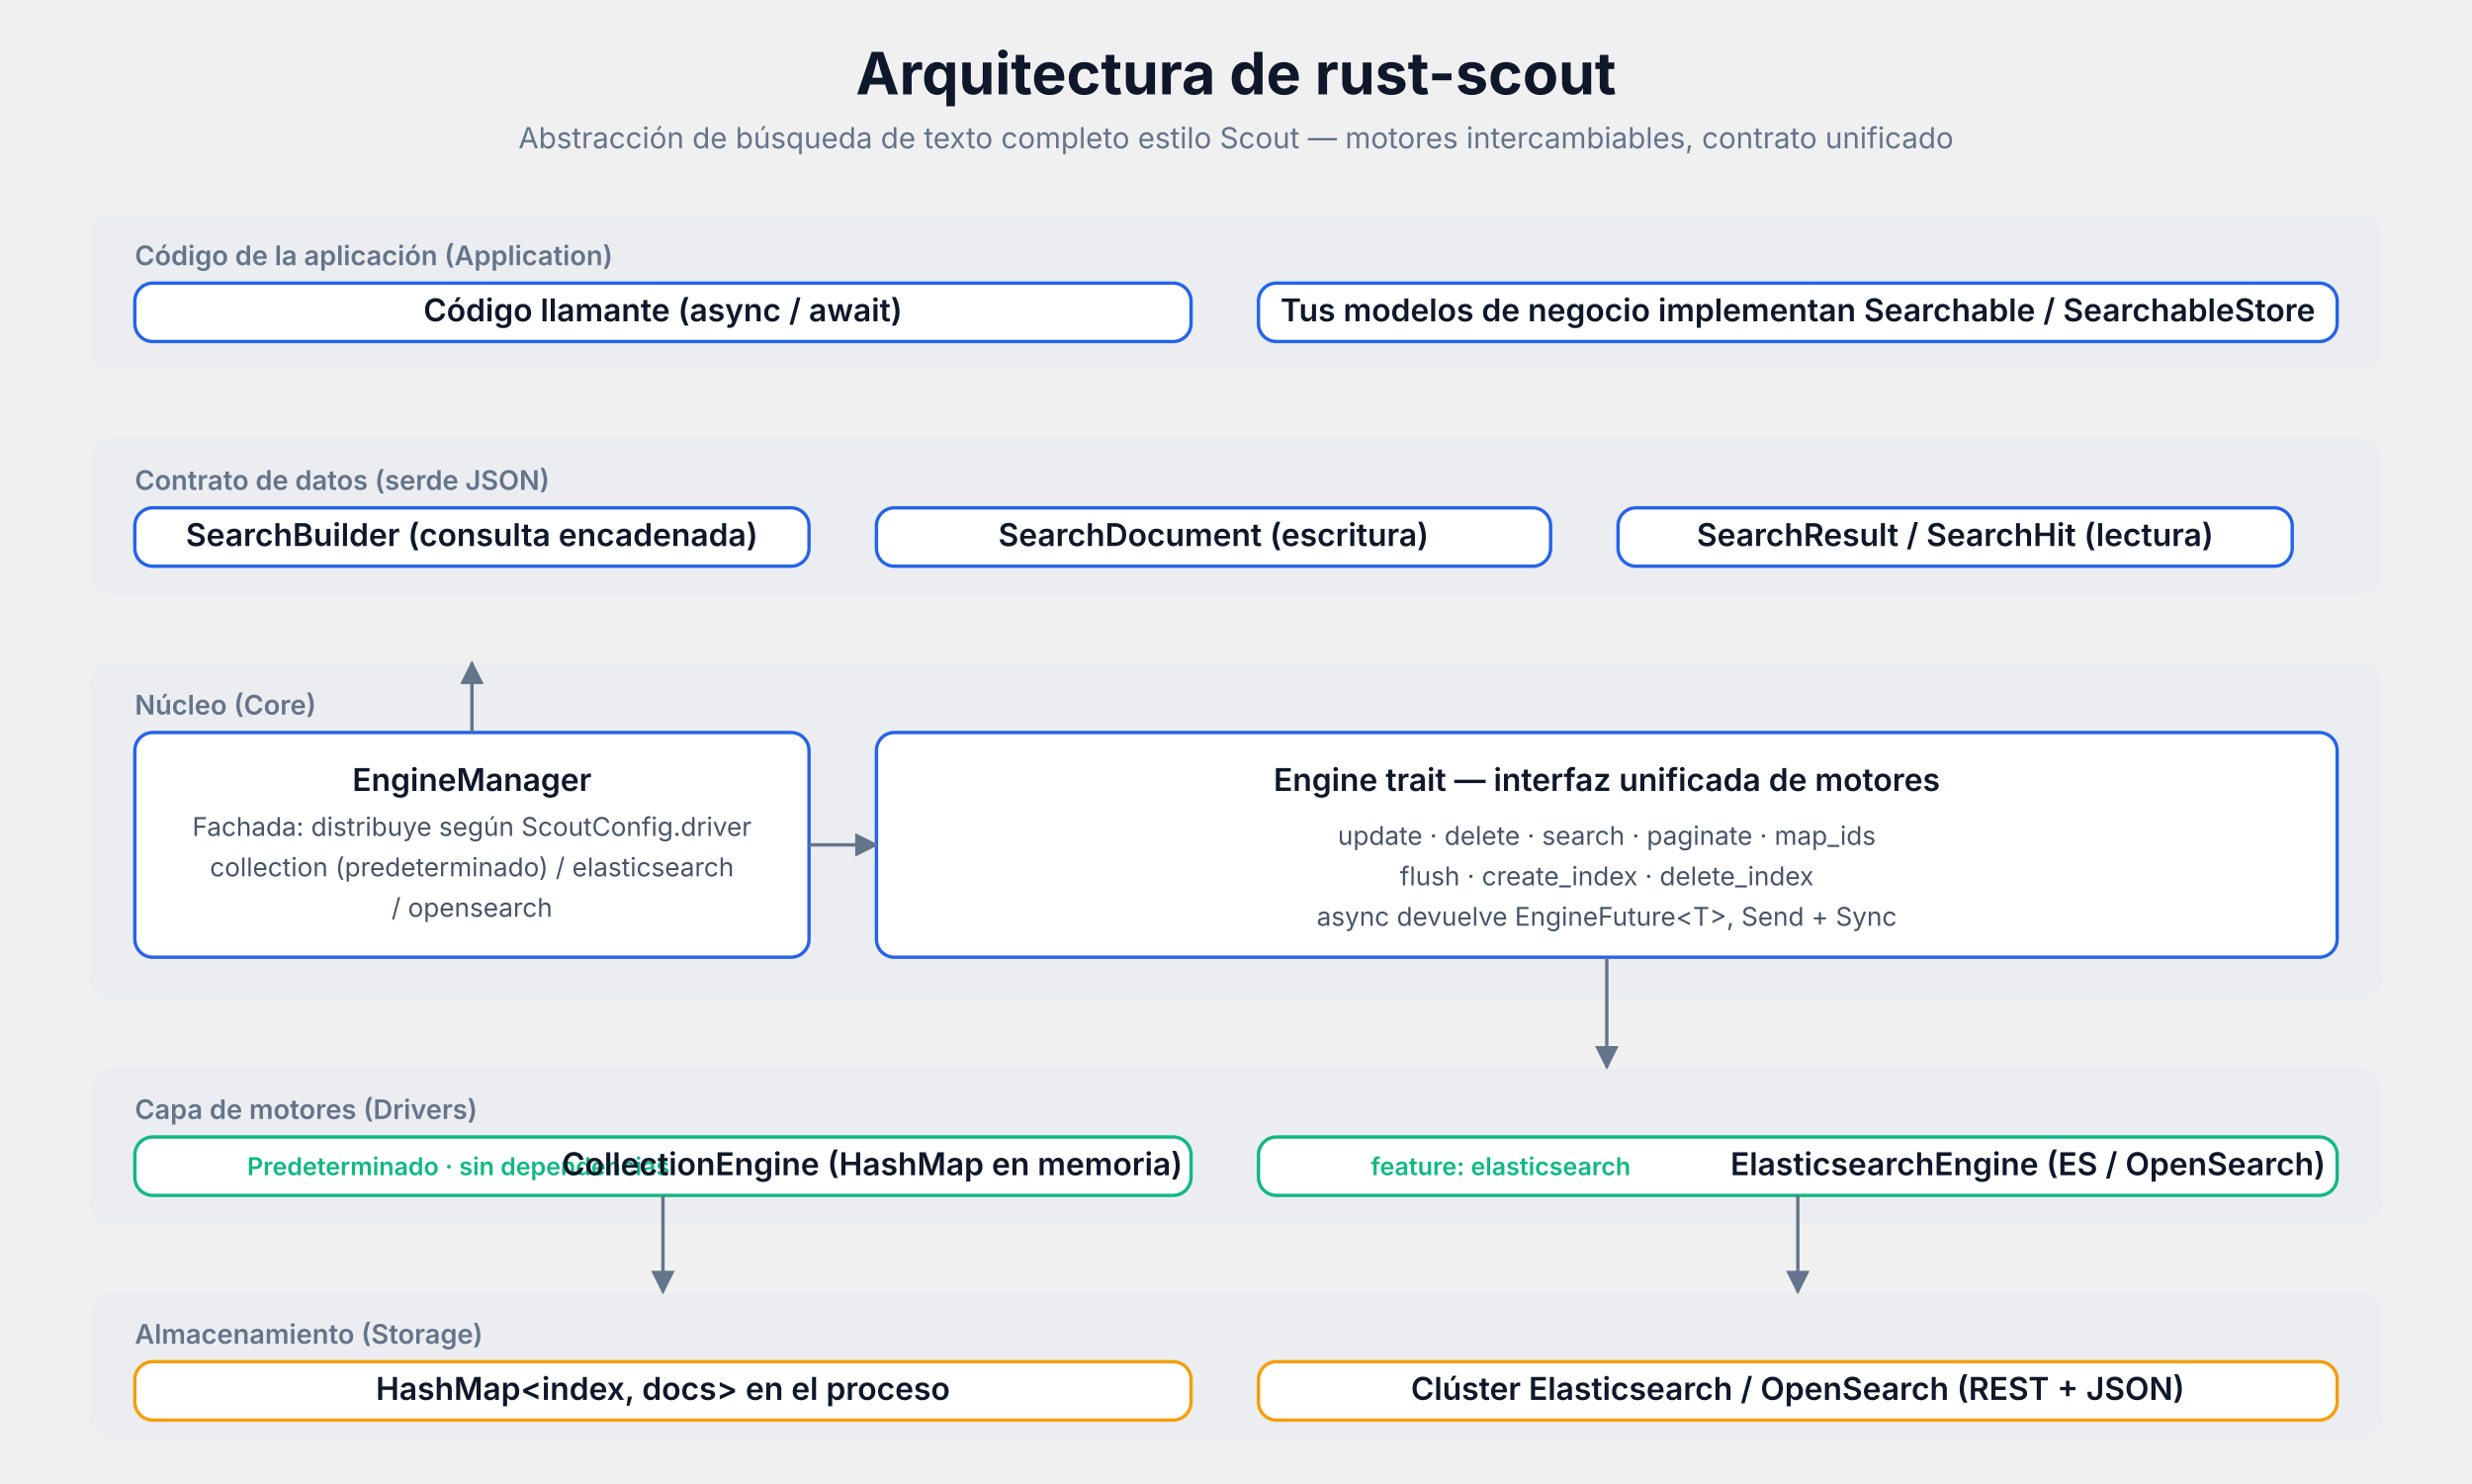
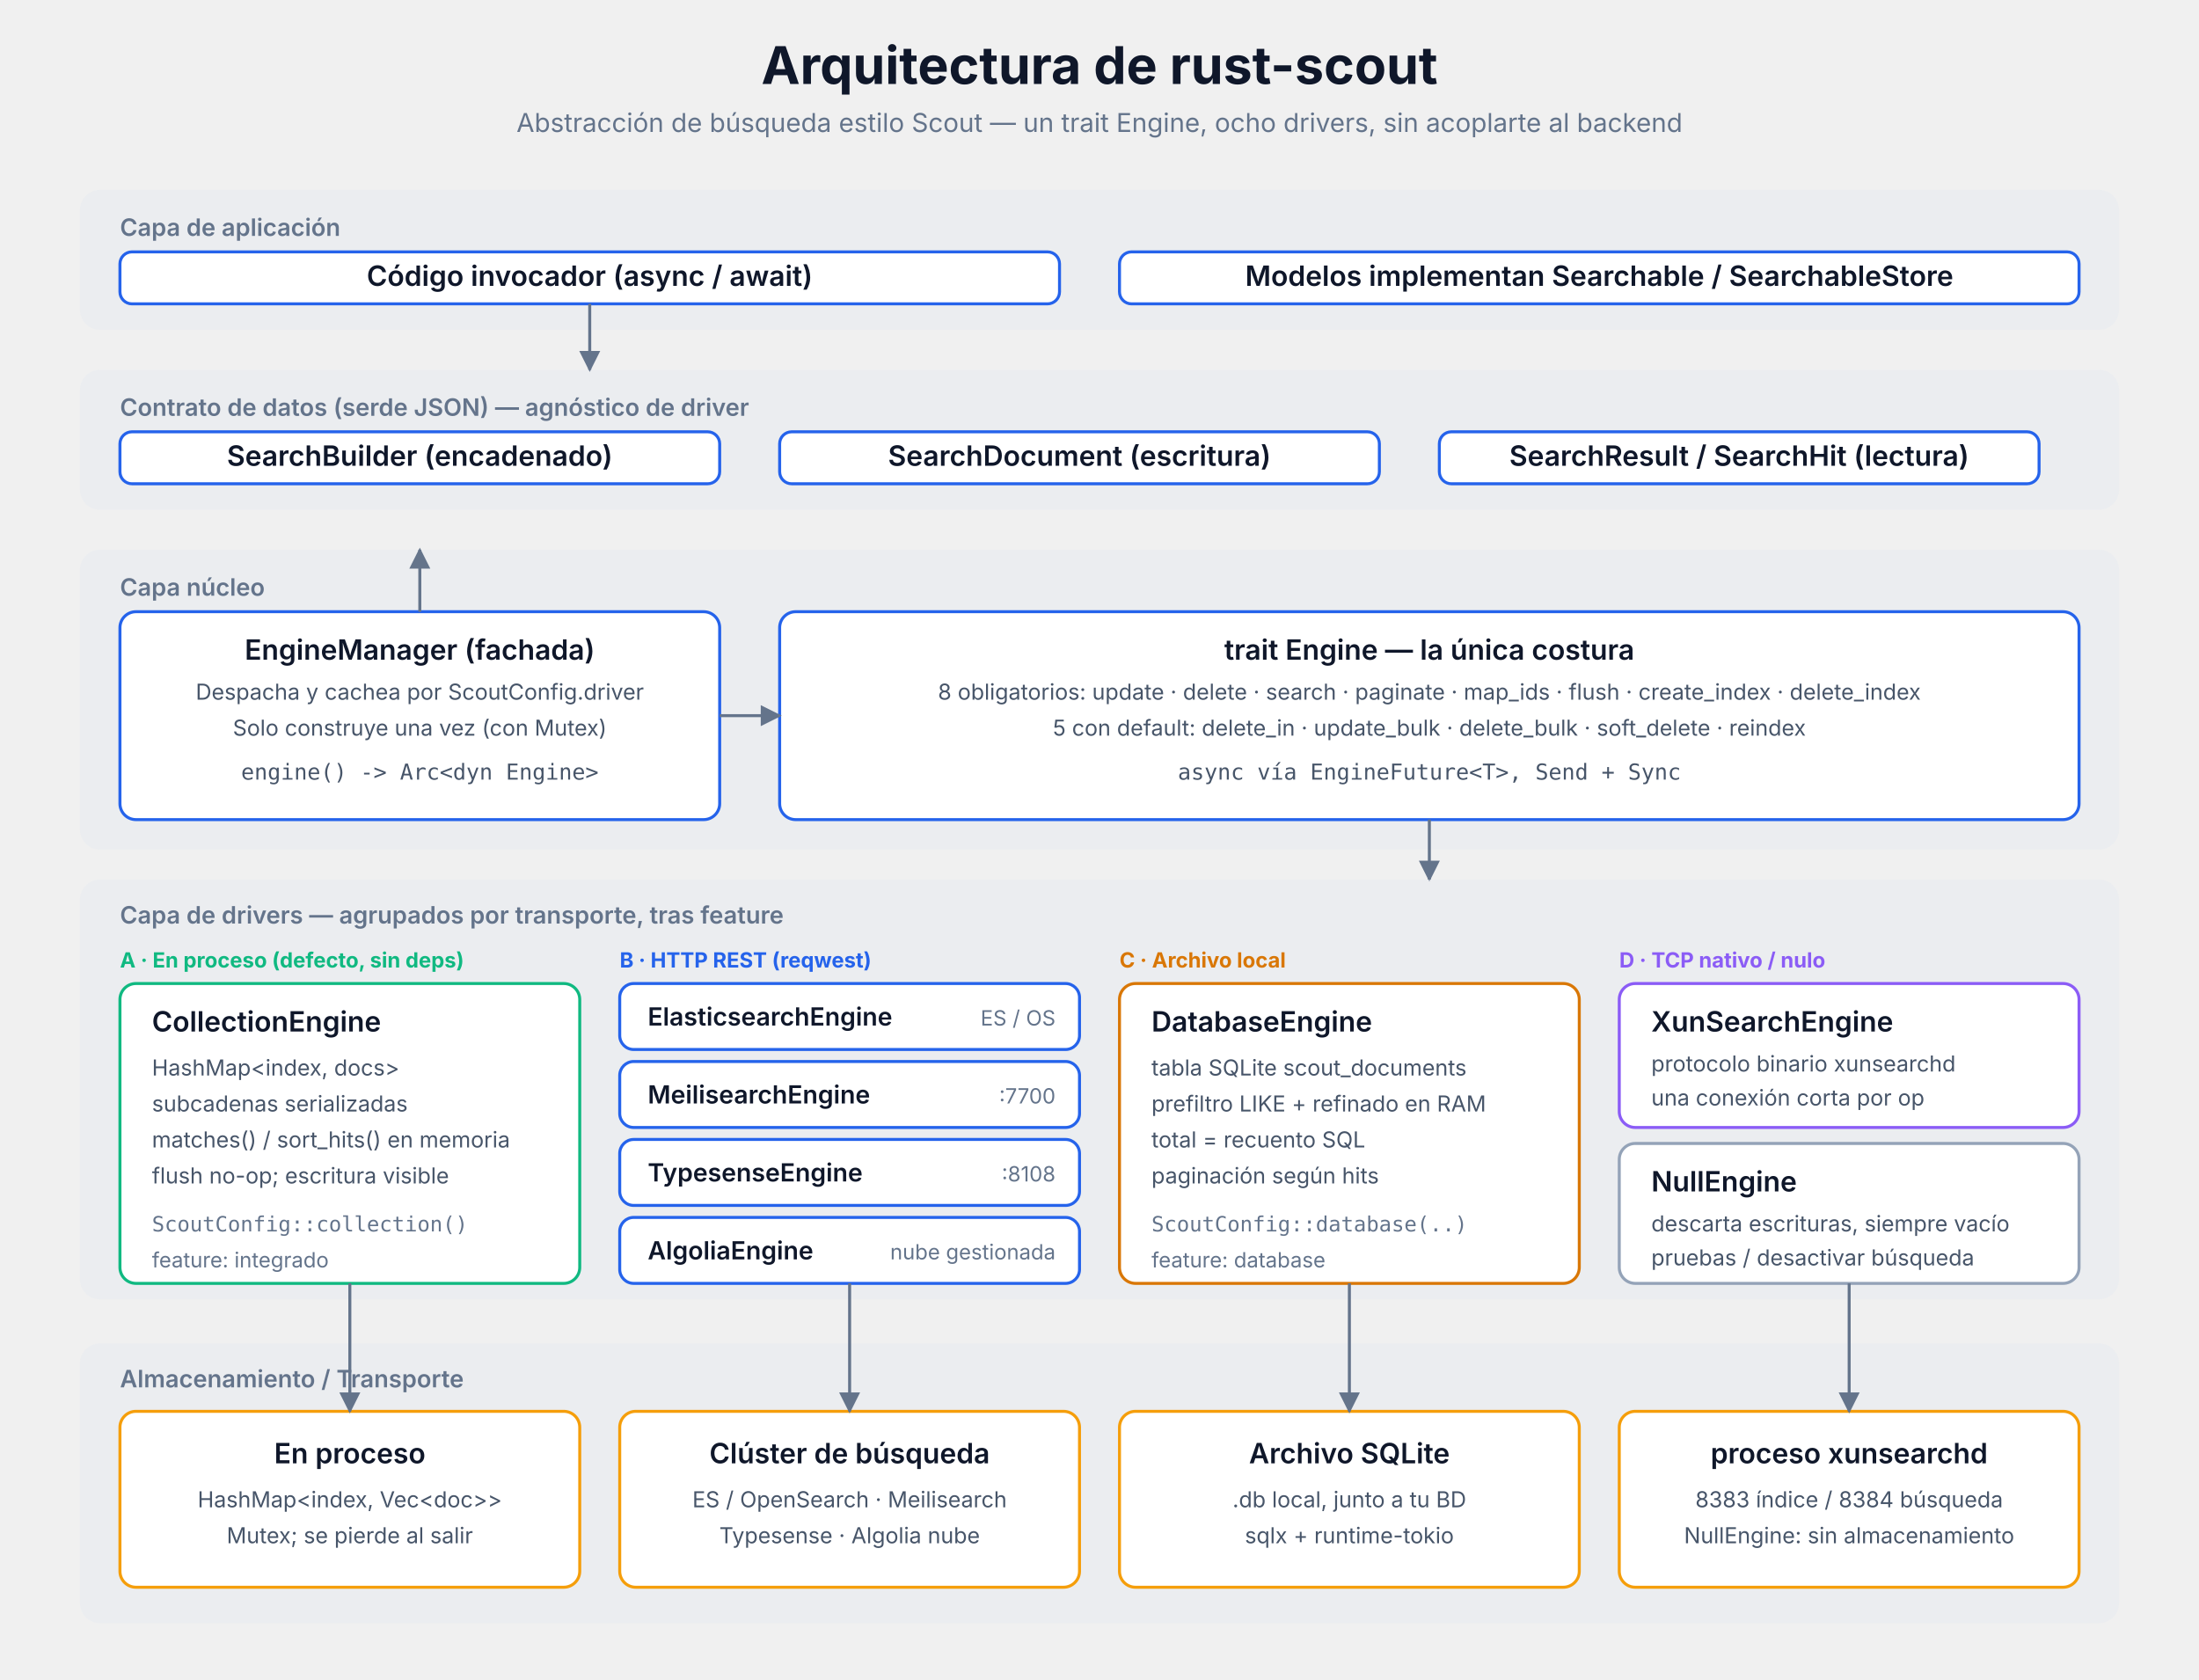
- <svg xmlns="http://www.w3.org/2000/svg" viewBox="0 0 1100 660" font-family="system-ui, -apple-system, 'Segoe UI', sans-serif">
+ <svg xmlns="http://www.w3.org/2000/svg" viewBox="0 0 1100 840" font-family="system-ui, -apple-system, 'Segoe UI', sans-serif" role="img" aria-labelledby="archTitle">
  <defs>
    <marker id="arrow" viewBox="0 0 10 10" refX="9" refY="5" markerWidth="7" markerHeight="7" orient="auto-start-reverse">
      <path d="M 0 0 L 10 5 L 0 10 z" fill="#64748b" />
    </marker>
    <style>
      .title { font-size: 26px; font-weight: 700; fill: #0f172a; }
      .sub   { font-size: 13px; fill: #64748b; }
      .layer { fill: #e2e8f0; opacity: 0.35; }
-       .box   { fill: #ffffff; stroke: #2563eb; stroke-width: 1.5; rx: 8; }
+       .box   { fill: #ffffff; stroke: #2563eb; stroke-width: 1.5; }
      .box-core { stroke: #2563eb; }
-       .box-drv  { stroke: #10b981; }
+       .box-mem  { stroke: #10b981; }
+       .box-http { stroke: #2563eb; }
+       .box-db   { stroke: #d97706; }
+       .box-tcp  { stroke: #8b5cf6; }
+       .box-null { stroke: #94a3b8; }
      .box-data { stroke: #f59e0b; }
      .name  { font-size: 14px; font-weight: 600; fill: #0f172a; }
-       .desc  { font-size: 11.5px; fill: #475569; }
-       .tag   { font-size: 11px; fill: #ffffff; font-weight: 600; }
-       .tag-core { fill: #2563eb; }
-       .tag-drv  { fill: #10b981; }
-       .tag-data { fill: #f59e0b; }
+       .name-s{ font-size: 12.5px; font-weight: 600; fill: #0f172a; }
+       .desc  { font-size: 11px; fill: #475569; }
+       .desc-s{ font-size: 10.5px; fill: #64748b; }
      .lbl   { font-size: 12px; fill: #64748b; font-weight: 600; }
+       .ctag  { font-size: 10.5px; font-weight: 700; }
+       .mem   { fill: #10b981; }
+       .http  { fill: #2563eb; }
+       .db    { fill: #d97706; }
+       .tcp   { fill: #8b5cf6; }
+       .null  { fill: #64748b; }
+       .mono  { font-family: ui-monospace, SFMono-Regular, Menlo, monospace; }
    </style>
  </defs>
  <text x="550" y="42" text-anchor="middle" class="title">Arquitectura de rust-scout</text>
-   <text x="550" y="66" text-anchor="middle" class="sub">Abstracción de búsqueda de texto completo estilo Scout — motores intercambiables, contrato unificado</text>
+   <text x="550" y="66" text-anchor="middle" class="sub">Abstracción de búsqueda estilo Scout — un trait Engine, ocho drivers, sin acoplarte al backend</text>
  <rect x="40" y="95" width="1020" height="70" rx="10" class="layer" />
-   <text x="60" y="118" class="lbl">Código de la aplicación (Application)</text>
+   <text x="60" y="118" class="lbl">Capa de aplicación</text>
  <rect x="60" y="126" width="470" height="26" rx="6" class="box" />
-   <text x="295" y="143" text-anchor="middle" class="name">Código llamante (async / await)</text>
+   <text x="295" y="143" text-anchor="middle" class="name">Código invocador (async / await)</text>
  <rect x="560" y="126" width="480" height="26" rx="6" class="box" />
-   <text x="800" y="143" text-anchor="middle" class="name">Tus modelos de negocio implementan Searchable / SearchableStore</text>
-   <rect x="40" y="195" width="1020" height="70" rx="10" class="layer" />
-   <text x="60" y="218" class="lbl">Contrato de datos (serde JSON)</text>
-   <rect x="60" y="226" width="300" height="26" rx="6" class="box" />
-   <text x="210" y="243" text-anchor="middle" class="name">SearchBuilder (consulta encadenada)</text>
-   <rect x="390" y="226" width="300" height="26" rx="6" class="box" />
-   <text x="540" y="243" text-anchor="middle" class="name">SearchDocument (escritura)</text>
-   <rect x="720" y="226" width="300" height="26" rx="6" class="box" />
-   <text x="870" y="243" text-anchor="middle" class="name">SearchResult / SearchHit (lectura)</text>
-   <rect x="40" y="295" width="1020" height="150" rx="10" class="layer" />
-   <text x="60" y="318" class="lbl">Núcleo (Core)</text>
-   <rect x="60" y="326" width="300" height="100" rx="8" class="box box-core" />
-   <text x="210" y="352" text-anchor="middle" class="name">EngineManager</text>
-   <text x="210" y="372" text-anchor="middle" class="desc">Fachada: distribuye según ScoutConfig.driver</text>
-   <text x="210" y="390" text-anchor="middle" class="desc">collection (predeterminado) / elasticsearch</text>
-   <text x="210" y="408" text-anchor="middle" class="desc">/ opensearch</text>
-   <rect x="390" y="326" width="650" height="100" rx="8" class="box box-core" />
-   <text x="715" y="352" text-anchor="middle" class="name">Engine trait — interfaz unificada de motores</text>
-   <text x="715" y="376" text-anchor="middle" class="desc">update · delete · search · paginate · map_ids</text>
-   <text x="715" y="394" text-anchor="middle" class="desc">flush · create_index · delete_index</text>
-   <text x="715" y="412" text-anchor="middle" class="desc">async devuelve EngineFuture&lt;T&gt;, Send + Sync</text>
-   <line x1="210" y1="326" x2="210" y2="295" stroke="#64748b" stroke-width="1.5" marker-end="url(#arrow)" />
-   <line x1="360" y1="376" x2="390" y2="376" stroke="#64748b" stroke-width="1.5" marker-end="url(#arrow)" />
-   <rect x="40" y="475" width="1020" height="70" rx="10" class="layer" />
-   <text x="60" y="498" class="lbl">Capa de motores (Drivers)</text>
-   <rect x="60" y="506" width="470" height="26" rx="6" class="box box-drv" />
-   <text x="110" y="523" class="tag tag-drv">Predeterminado · sin dependencias</text>
-   <text x="250" y="523" class="name">CollectionEngine (HashMap en memoria)</text>
-   <rect x="560" y="506" width="480" height="26" rx="6" class="box box-drv" />
-   <text x="610" y="523" class="tag tag-drv">feature: elasticsearch</text>
-   <text x="770" y="523" class="name">ElasticsearchEngine (ES / OpenSearch)</text>
-   <line x1="715" y1="426" x2="715" y2="475" stroke="#64748b" stroke-width="1.5" marker-end="url(#arrow)" />
-   <rect x="40" y="575" width="1020" height="65" rx="10" class="layer" />
-   <text x="60" y="598" class="lbl">Almacenamiento (Storage)</text>
-   <rect x="60" y="606" width="470" height="26" rx="6" class="box box-data" />
-   <text x="295" y="623" text-anchor="middle" class="name">HashMap&lt;index, docs&gt; en el proceso</text>
-   <rect x="560" y="606" width="480" height="26" rx="6" class="box box-data" />
-   <text x="800" y="623" text-anchor="middle" class="name">Clúster Elasticsearch / OpenSearch (REST + JSON)</text>
-   <line x1="295" y1="532" x2="295" y2="575" stroke="#64748b" stroke-width="1.5" marker-end="url(#arrow)" />
-   <line x1="800" y1="532" x2="800" y2="575" stroke="#64748b" stroke-width="1.5" marker-end="url(#arrow)" />
+   <text x="800" y="143" text-anchor="middle" class="name">Modelos implementan Searchable / SearchableStore</text>
+   <rect x="40" y="185" width="1020" height="70" rx="10" class="layer" />
+   <text x="60" y="208" class="lbl">Contrato de datos (serde JSON) — agnóstico de driver</text>
+   <rect x="60" y="216" width="300" height="26" rx="6" class="box" />
+   <text x="210" y="233" text-anchor="middle" class="name">SearchBuilder (encadenado)</text>
+   <rect x="390" y="216" width="300" height="26" rx="6" class="box" />
+   <text x="540" y="233" text-anchor="middle" class="name">SearchDocument (escritura)</text>
+   <rect x="720" y="216" width="300" height="26" rx="6" class="box" />
+   <text x="870" y="233" text-anchor="middle" class="name">SearchResult / SearchHit (lectura)</text>
+   <rect x="40" y="275" width="1020" height="150" rx="10" class="layer" />
+   <text x="60" y="298" class="lbl">Capa núcleo</text>
+   <rect x="60" y="306" width="300" height="104" rx="8" class="box box-core" />
+   <text x="210" y="330" text-anchor="middle" class="name">EngineManager (fachada)</text>
+   <text x="210" y="350" text-anchor="middle" class="desc">Despacha y cachea por ScoutConfig.driver</text>
+   <text x="210" y="368" text-anchor="middle" class="desc">Solo construye una vez (con Mutex)</text>
+   <text x="210" y="390" text-anchor="middle" class="desc mono">engine() -&gt; Arc&lt;dyn Engine&gt;</text>
+   <rect x="390" y="306" width="650" height="104" rx="8" class="box box-core" />
+   <text x="715" y="330" text-anchor="middle" class="name">trait Engine — la única costura</text>
+   <text x="715" y="350" text-anchor="middle" class="desc">8 obligatorios: update · delete · search · paginate · map_ids · flush · create_index · delete_index</text>
+   <text x="715" y="368" text-anchor="middle" class="desc">5 con default: delete_in · update_bulk · delete_bulk · soft_delete · reindex</text>
+   <text x="715" y="390" text-anchor="middle" class="desc mono">async vía EngineFuture&lt;T&gt;, Send + Sync</text>
+   <line x1="210" y1="306" x2="210" y2="275" stroke="#64748b" stroke-width="1.5" marker-end="url(#arrow)" />
+   <line x1="360" y1="358" x2="390" y2="358" stroke="#64748b" stroke-width="1.5" marker-end="url(#arrow)" />
+   <line x1="715" y1="410" x2="715" y2="440" stroke="#64748b" stroke-width="1.5" marker-end="url(#arrow)" />
+   <rect x="40" y="440" width="1020" height="210" rx="10" class="layer" />
+   <text x="60" y="462" class="lbl">Capa de drivers — agrupados por transporte, tras feature</text>
+   <text x="60" y="484" class="ctag mem">A · En proceso (defecto, sin deps)</text>
+   <rect x="60" y="492" width="230" height="150" rx="8" class="box box-mem" />
+   <text x="76" y="516" class="name">CollectionEngine</text>
+   <text x="76" y="538" class="desc">HashMap&lt;index, docs&gt;</text>
+   <text x="76" y="556" class="desc">subcadenas serializadas</text>
+   <text x="76" y="574" class="desc">matches() / sort_hits() en memoria</text>
+   <text x="76" y="592" class="desc">flush no-op; escritura visible</text>
+   <text x="76" y="616" class="desc-s mono">ScoutConfig::collection()</text>
+   <text x="76" y="634" class="desc-s">feature: integrado</text>
+   <text x="310" y="484" class="ctag http">B · HTTP REST (reqwest)</text>
+   <rect x="310" y="492" width="230" height="33" rx="7" class="box box-http" />
+   <text x="324" y="513" class="name-s">ElasticsearchEngine</text>
+   <text x="528" y="513" text-anchor="end" class="desc-s">ES / OS</text>
+   <rect x="310" y="531" width="230" height="33" rx="7" class="box box-http" />
+   <text x="324" y="552" class="name-s">MeilisearchEngine</text>
+   <text x="528" y="552" text-anchor="end" class="desc-s">:7700</text>
+   <rect x="310" y="570" width="230" height="33" rx="7" class="box box-http" />
+   <text x="324" y="591" class="name-s">TypesenseEngine</text>
+   <text x="528" y="591" text-anchor="end" class="desc-s">:8108</text>
+   <rect x="310" y="609" width="230" height="33" rx="7" class="box box-http" />
+   <text x="324" y="630" class="name-s">AlgoliaEngine</text>
+   <text x="528" y="630" text-anchor="end" class="desc-s">nube gestionada</text>
+   <text x="560" y="484" class="ctag db">C · Archivo local</text>
+   <rect x="560" y="492" width="230" height="150" rx="8" class="box box-db" />
+   <text x="576" y="516" class="name">DatabaseEngine</text>
+   <text x="576" y="538" class="desc">tabla SQLite scout_documents</text>
+   <text x="576" y="556" class="desc">prefiltro LIKE + refinado en RAM</text>
+   <text x="576" y="574" class="desc">total = recuento SQL</text>
+   <text x="576" y="592" class="desc">paginación según hits</text>
+   <text x="576" y="616" class="desc-s mono">ScoutConfig::database(..)</text>
+   <text x="576" y="634" class="desc-s">feature: database</text>
+   <text x="810" y="484" class="ctag tcp">D · TCP nativo / nulo</text>
+   <rect x="810" y="492" width="230" height="72" rx="8" class="box box-tcp" />
+   <text x="826" y="516" class="name">XunSearchEngine</text>
+   <text x="826" y="536" class="desc">protocolo binario xunsearchd</text>
+   <text x="826" y="553" class="desc">una conexión corta por op</text>
+   <rect x="810" y="572" width="230" height="70" rx="8" class="box box-null" />
+   <text x="826" y="596" class="name">NullEngine</text>
+   <text x="826" y="616" class="desc">descarta escrituras, siempre vacío</text>
+   <text x="826" y="633" class="desc">pruebas / desactivar búsqueda</text>
+   <rect x="40" y="672" width="1020" height="140" rx="10" class="layer" />
+   <text x="60" y="694" class="lbl">Almacenamiento / Transporte</text>
+   <rect x="60" y="706" width="230" height="88" rx="8" class="box box-data" />
+   <text x="175" y="732" text-anchor="middle" class="name">En proceso</text>
+   <text x="175" y="754" text-anchor="middle" class="desc">HashMap&lt;index, Vec&lt;doc&gt;&gt;</text>
+   <text x="175" y="772" text-anchor="middle" class="desc">Mutex; se pierde al salir</text>
+   <rect x="310" y="706" width="230" height="88" rx="8" class="box box-data" />
+   <text x="425" y="732" text-anchor="middle" class="name">Clúster de búsqueda</text>
+   <text x="425" y="754" text-anchor="middle" class="desc">ES / OpenSearch · Meilisearch</text>
+   <text x="425" y="772" text-anchor="middle" class="desc">Typesense · Algolia nube</text>
+   <rect x="560" y="706" width="230" height="88" rx="8" class="box box-data" />
+   <text x="675" y="732" text-anchor="middle" class="name">Archivo SQLite</text>
+   <text x="675" y="754" text-anchor="middle" class="desc">.db local, junto a tu BD</text>
+   <text x="675" y="772" text-anchor="middle" class="desc">sqlx + runtime-tokio</text>
+   <rect x="810" y="706" width="230" height="88" rx="8" class="box box-data" />
+   <text x="925" y="732" text-anchor="middle" class="name">proceso xunsearchd</text>
+   <text x="925" y="754" text-anchor="middle" class="desc">8383 índice / 8384 búsqueda</text>
+   <text x="925" y="772" text-anchor="middle" class="desc">NullEngine: sin almacenamiento</text>
+   <line x1="175" y1="642" x2="175" y2="706" stroke="#64748b" stroke-width="1.5" marker-end="url(#arrow)" />
+   <line x1="425" y1="642" x2="425" y2="706" stroke="#64748b" stroke-width="1.5" marker-end="url(#arrow)" />
+   <line x1="675" y1="642" x2="675" y2="706" stroke="#64748b" stroke-width="1.5" marker-end="url(#arrow)" />
+   <line x1="925" y1="642" x2="925" y2="706" stroke="#64748b" stroke-width="1.5" marker-end="url(#arrow)" />
+   <line x1="295" y1="152" x2="295" y2="185" stroke="#64748b" stroke-width="1.5" marker-end="url(#arrow)" />
</svg>
